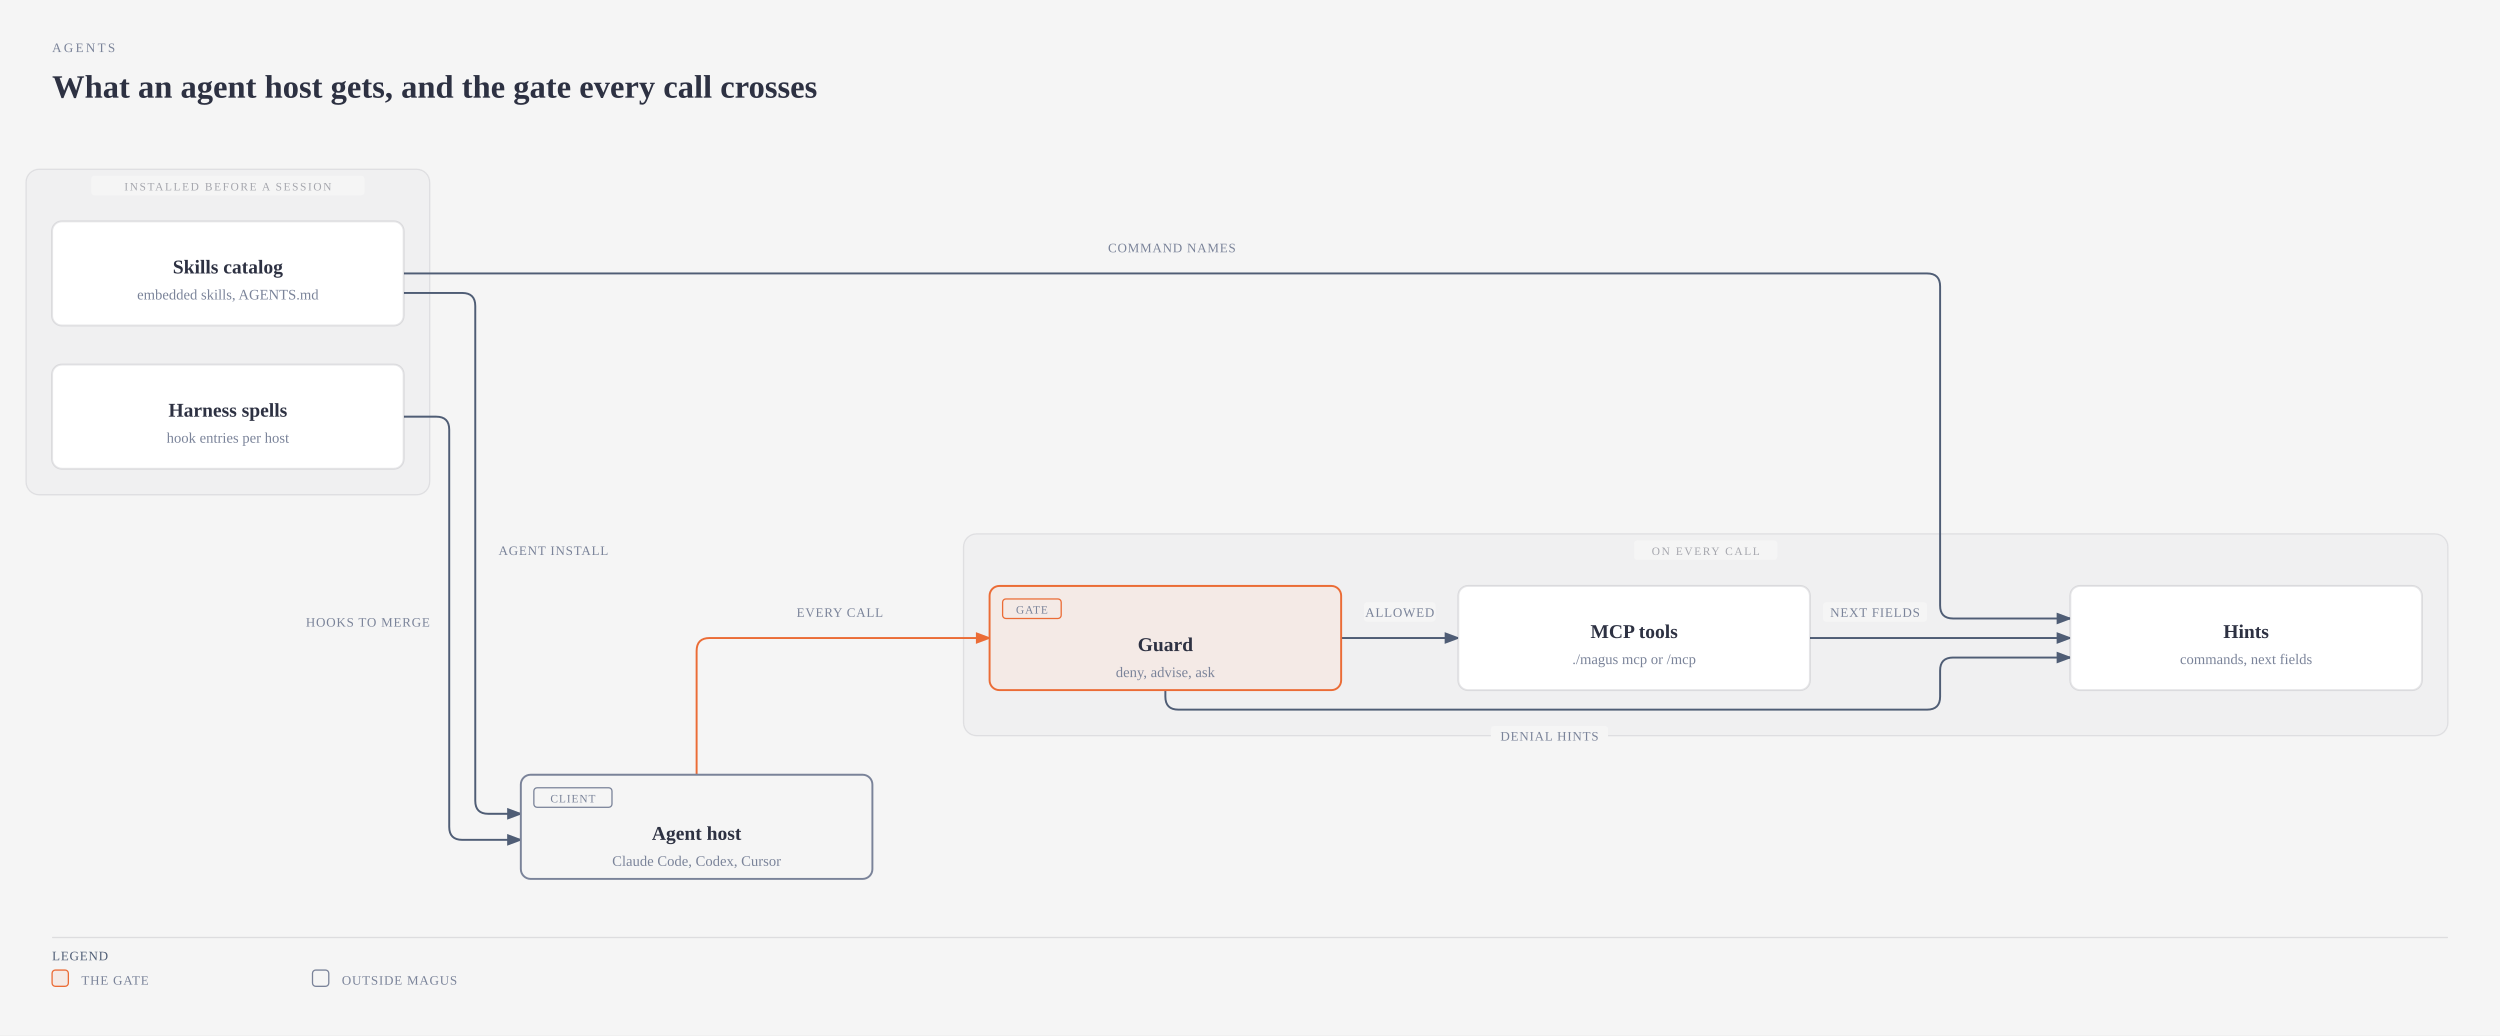
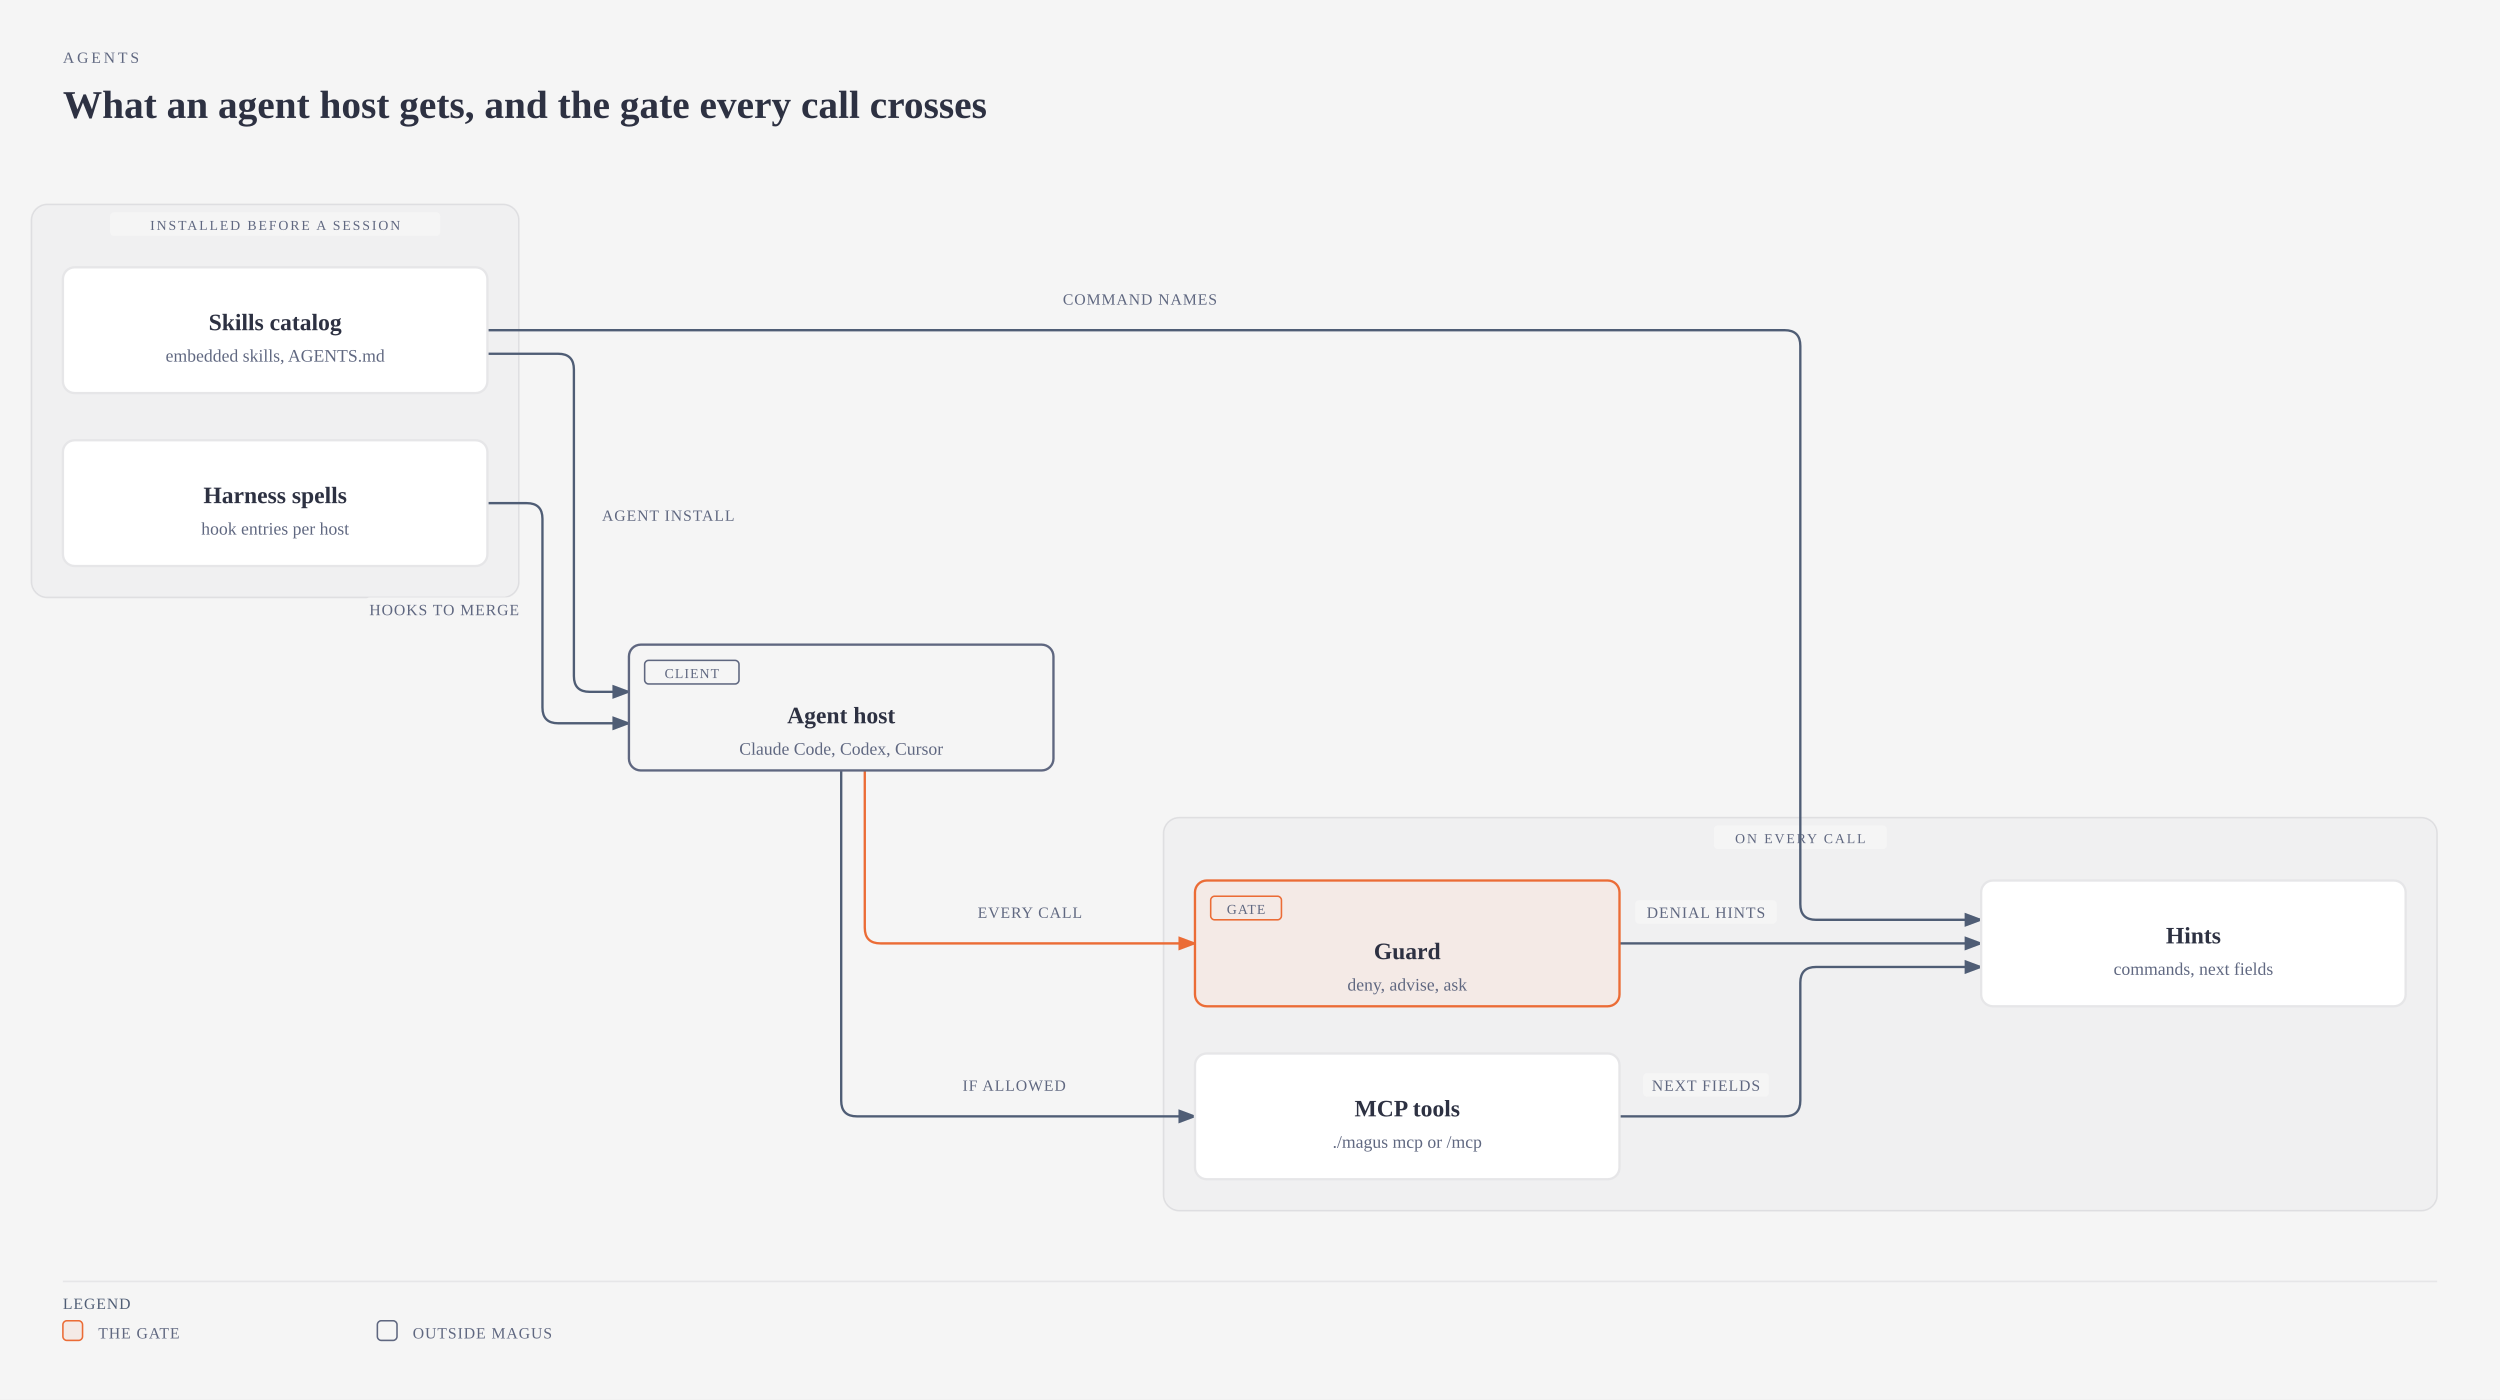
- <svg xmlns="http://www.w3.org/2000/svg" viewBox="0 0 1536 636" width="1536" height="636" role="img" aria-labelledby="agent-surface-title agent-surface-desc" class="magus-diagram">
+ <svg xmlns="http://www.w3.org/2000/svg" viewBox="0 0 1272 712" width="1272" height="712" role="img" aria-labelledby="agent-surface-title agent-surface-desc" class="magus-diagram">
  <defs>
    <marker id="agent-surface-arrow-default" markerWidth="8" markerHeight="6" refX="7" refY="3" orient="auto">
      <polygon points="0 0, 8 3, 0 6" fill="#4f5d75" />
    </marker>
    <marker id="agent-surface-arrow-accent" markerWidth="8" markerHeight="6" refX="7" refY="3" orient="auto">
      <polygon points="0 0, 8 3, 0 6" fill="#eb6c36" />
    </marker>
    <marker id="agent-surface-arrow-link" markerWidth="8" markerHeight="6" refX="7" refY="3" orient="auto">
      <polygon points="0 0, 8 3, 0 6" fill="#2e5aa8" />
    </marker>
  </defs>
  <rect width="100%" height="100%" fill="#f5f5f5" />
-   <text x="32" y="32" fill="#7a8399" font-size="8" font-family="var(--pico-font-family-monospace, monospace)" style="font-variant-ligatures:none" letter-spacing="0.18em">AGENTS</text>
+   <text x="32" y="32" fill="#5f6780" font-size="8" font-family="var(--pico-font-family-monospace, monospace)" style="font-variant-ligatures:none" letter-spacing="0.18em">AGENTS</text>
  <text x="32" y="60" fill="#2d3142" font-size="20" font-weight="600" font-family="var(--pico-font-family, sans-serif)">What an agent host gets, and the gate every call crosses</text>
  <g transform="translate(0,40)">
    <rect x="16" y="64" width="248" height="200" rx="8" fill="#2d3142" fill-opacity="0.02" stroke="#2d3142" stroke-opacity="0.1" stroke-width="0.8" />
    <rect x="56" y="68" width="168" height="12" rx="2" fill="#f5f5f5" />
-     <text x="140" y="77" fill="#2d3142" fill-opacity="0.4" font-size="7" font-family="var(--pico-font-family-monospace, monospace)" style="font-variant-ligatures:none" text-anchor="middle" letter-spacing="0.14em">INSTALLED BEFORE A SESSION</text>
-     <rect x="592" y="288" width="912" height="124" rx="8" fill="#2d3142" fill-opacity="0.02" stroke="#2d3142" stroke-opacity="0.1" stroke-width="0.8" />
-     <rect x="1004" y="292" width="88" height="12" rx="2" fill="#f5f5f5" />
-     <text x="1048" y="301" fill="#2d3142" fill-opacity="0.4" font-size="7" font-family="var(--pico-font-family-monospace, monospace)" style="font-variant-ligatures:none" text-anchor="middle" letter-spacing="0.14em">ON EVERY CALL</text>
-     <path data-edge="skills-&gt;host" id="agent-surface-edge-skills-host" d="M 248 140 L 284 140 Q 292 140 292 148 L 292 452 Q 292 460 300 460 L 320 460" fill="none" stroke="#4f5d75" stroke-width="1.2" marker-end="url(#agent-surface-arrow-default)" />
-     <path data-edge="harness-&gt;host" id="agent-surface-edge-harness-host" d="M 248 216 L 268 216 Q 276 216 276 224 L 276 468 Q 276 476 284 476 L 320 476" fill="none" stroke="#4f5d75" stroke-width="1.2" marker-end="url(#agent-surface-arrow-default)" />
-     <path data-edge="host-&gt;guard" id="agent-surface-edge-host-guard" d="M 428 436 L 428 360 Q 428 352 436 352 L 608 352" fill="none" stroke="#eb6c36" stroke-width="1.2" marker-end="url(#agent-surface-arrow-accent)" />
-     <path data-edge="guard-&gt;mcp" id="agent-surface-edge-guard-mcp" d="M 824 352 L 896 352" fill="none" stroke="#4f5d75" stroke-width="1.2" marker-end="url(#agent-surface-arrow-default)" />
-     <path data-edge="skills-&gt;hint" id="agent-surface-edge-skills-hint" d="M 248 128 L 1184 128 Q 1192 128 1192 136 L 1192 332 Q 1192 340 1200 340 L 1272 340" fill="none" stroke="#4f5d75" stroke-width="1.2" marker-end="url(#agent-surface-arrow-default)" />
-     <path data-edge="guard-&gt;hint" id="agent-surface-edge-guard-hint" d="M 716 384 L 716 388 Q 716 396 724 396 L 1184 396 Q 1192 396 1192 388 L 1192 372 Q 1192 364 1200 364 L 1272 364" fill="none" stroke="#4f5d75" stroke-width="1.2" marker-end="url(#agent-surface-arrow-default)" />
-     <path data-edge="mcp-&gt;hint" id="agent-surface-edge-mcp-hint" d="M 1112 352 L 1272 352" fill="none" stroke="#4f5d75" stroke-width="1.2" marker-end="url(#agent-surface-arrow-default)" />
-     <rect x="302" y="292" width="76" height="12" rx="2" fill="#f5f5f5" />
-     <text x="340" y="301" fill="#7a8399" font-size="8" font-family="var(--pico-font-family-monospace, monospace)" style="font-variant-ligatures:none" text-anchor="middle" letter-spacing="0.06em">AGENT INSTALL</text>
-     <rect x="186" y="336" width="80" height="12" rx="2" fill="#f5f5f5" />
-     <text x="226" y="345" fill="#7a8399" font-size="8" font-family="var(--pico-font-family-monospace, monospace)" style="font-variant-ligatures:none" text-anchor="middle" letter-spacing="0.06em">HOOKS TO MERGE</text>
-     <rect x="486" y="330" width="60" height="12" rx="2" fill="#f5f5f5" />
-     <text x="516" y="339" fill="#7a8399" font-size="8" font-family="var(--pico-font-family-monospace, monospace)" style="font-variant-ligatures:none" text-anchor="middle" letter-spacing="0.06em">EVERY CALL</text>
-     <rect x="838" y="330" width="44" height="12" rx="2" fill="#f5f5f5" />
-     <text x="860" y="339" fill="#7a8399" font-size="8" font-family="var(--pico-font-family-monospace, monospace)" style="font-variant-ligatures:none" text-anchor="middle" letter-spacing="0.06em">ALLOWED</text>
-     <rect x="682" y="106" width="76" height="12" rx="2" fill="#f5f5f5" />
-     <text x="720" y="115" fill="#7a8399" font-size="8" font-family="var(--pico-font-family-monospace, monospace)" style="font-variant-ligatures:none" text-anchor="middle" letter-spacing="0.06em">COMMAND NAMES</text>
-     <rect x="916" y="406" width="72" height="12" rx="2" fill="#f5f5f5" />
-     <text x="952" y="415" fill="#7a8399" font-size="8" font-family="var(--pico-font-family-monospace, monospace)" style="font-variant-ligatures:none" text-anchor="middle" letter-spacing="0.06em">DENIAL HINTS</text>
-     <rect x="1120" y="330" width="64" height="12" rx="2" fill="#f5f5f5" />
-     <text x="1152" y="339" fill="#7a8399" font-size="8" font-family="var(--pico-font-family-monospace, monospace)" style="font-variant-ligatures:none" text-anchor="middle" letter-spacing="0.06em">NEXT FIELDS</text>
-     <g data-node="skills" data-anchor="internal/agent">
+     <text x="140" y="77" fill="#5f6780" font-size="7" font-family="var(--pico-font-family-monospace, monospace)" style="font-variant-ligatures:none" text-anchor="middle" letter-spacing="0.14em">INSTALLED BEFORE A SESSION</text>
+     <rect x="592" y="376" width="648" height="200" rx="8" fill="#2d3142" fill-opacity="0.02" stroke="#2d3142" stroke-opacity="0.1" stroke-width="0.8" />
+     <rect x="872" y="380" width="88" height="12" rx="2" fill="#f5f5f5" />
+     <text x="916" y="389" fill="#5f6780" font-size="7" font-family="var(--pico-font-family-monospace, monospace)" style="font-variant-ligatures:none" text-anchor="middle" letter-spacing="0.14em">ON EVERY CALL</text>
+     <path data-edge="internal/agent-&gt;external:Agent host" id="agent-surface-edge-internal_2fagent-external_3aAgent_20host" d="M 248 140 L 284 140 Q 292 140 292 148 L 292 304 Q 292 312 300 312 L 320 312" fill="none" stroke="#4f5d75" stroke-width="1.2" marker-end="url(#agent-surface-arrow-default)" />
+     <path data-edge="internal/agent-&gt;internal/hint" id="agent-surface-edge-internal_2fagent-internal_2fhint" d="M 248 128 L 908 128 Q 916 128 916 136 L 916 420 Q 916 428 924 428 L 1008 428" fill="none" stroke="#4f5d75" stroke-width="1.2" marker-end="url(#agent-surface-arrow-default)" />
+     <path data-edge="external:Harness spells-&gt;external:Agent host" id="agent-surface-edge-external_3aHarness_20spells-external_3aAgent_20host" d="M 248 216 L 268 216 Q 276 216 276 224 L 276 320 Q 276 328 284 328 L 320 328" fill="none" stroke="#4f5d75" stroke-width="1.2" marker-end="url(#agent-surface-arrow-default)" />
+     <path data-edge="external:Agent host-&gt;internal/guard" id="agent-surface-edge-external_3aAgent_20host-internal_2fguard" d="M 440 352 L 440 432 Q 440 440 448 440 L 608 440" fill="none" stroke="#eb6c36" stroke-width="1.2" marker-end="url(#agent-surface-arrow-accent)" />
+     <path data-edge="external:Agent host-&gt;group:MCP tools" id="agent-surface-edge-external_3aAgent_20host-group_3aMCP_20tools" d="M 428 352 L 428 520 Q 428 528 436 528 L 608 528" fill="none" stroke="#4f5d75" stroke-width="1.2" marker-end="url(#agent-surface-arrow-default)" />
+     <path data-edge="internal/guard-&gt;internal/hint" id="agent-surface-edge-internal_2fguard-internal_2fhint" d="M 824 440 L 1008 440" fill="none" stroke="#4f5d75" stroke-width="1.2" marker-end="url(#agent-surface-arrow-default)" />
+     <path data-edge="group:MCP tools-&gt;internal/hint" id="agent-surface-edge-group_3aMCP_20tools-internal_2fhint" d="M 824 528 L 908 528 Q 916 528 916 520 L 916 460 Q 916 452 924 452 L 1008 452" fill="none" stroke="#4f5d75" stroke-width="1.2" marker-end="url(#agent-surface-arrow-default)" />
+     <rect x="302" y="216" width="76" height="12" rx="2" fill="#f5f5f5" />
+     <text x="340" y="225" fill="#5f6780" font-size="8" font-family="var(--pico-font-family-monospace, monospace)" style="font-variant-ligatures:none" text-anchor="middle" letter-spacing="0.06em">AGENT INSTALL</text>
+     <rect x="542" y="106" width="76" height="12" rx="2" fill="#f5f5f5" />
+     <text x="580" y="115" fill="#5f6780" font-size="8" font-family="var(--pico-font-family-monospace, monospace)" style="font-variant-ligatures:none" text-anchor="middle" letter-spacing="0.06em">COMMAND NAMES</text>
+     <rect x="186" y="264" width="80" height="12" rx="2" fill="#f5f5f5" />
+     <text x="226" y="273" fill="#5f6780" font-size="8" font-family="var(--pico-font-family-monospace, monospace)" style="font-variant-ligatures:none" text-anchor="middle" letter-spacing="0.06em">HOOKS TO MERGE</text>
+     <rect x="494" y="418" width="60" height="12" rx="2" fill="#f5f5f5" />
+     <text x="524" y="427" fill="#5f6780" font-size="8" font-family="var(--pico-font-family-monospace, monospace)" style="font-variant-ligatures:none" text-anchor="middle" letter-spacing="0.06em">EVERY CALL</text>
+     <rect x="486" y="506" width="60" height="12" rx="2" fill="#f5f5f5" />
+     <text x="516" y="515" fill="#5f6780" font-size="8" font-family="var(--pico-font-family-monospace, monospace)" style="font-variant-ligatures:none" text-anchor="middle" letter-spacing="0.06em">IF ALLOWED</text>
+     <rect x="832" y="418" width="72" height="12" rx="2" fill="#f5f5f5" />
+     <text x="868" y="427" fill="#5f6780" font-size="8" font-family="var(--pico-font-family-monospace, monospace)" style="font-variant-ligatures:none" text-anchor="middle" letter-spacing="0.06em">DENIAL HINTS</text>
+     <rect x="836" y="506" width="64" height="12" rx="2" fill="#f5f5f5" />
+     <text x="868" y="515" fill="#5f6780" font-size="8" font-family="var(--pico-font-family-monospace, monospace)" style="font-variant-ligatures:none" text-anchor="middle" letter-spacing="0.06em">NEXT FIELDS</text>
+     <g data-node="internal/agent" data-anchor="internal/agent">
      <rect x="32" y="96" width="216" height="64" rx="6" fill="#f5f5f5" />
-       <rect x="32" y="96" width="216" height="64" rx="6" fill="#ffffff" stroke="rgba(45,49,66,0.12)" stroke-width="1.2" />
+       <rect x="32" y="96" width="216" height="64" rx="6" fill="#ffffff" stroke="#e6e6e8" stroke-width="1.2" />
      <text x="140" y="128" fill="#2d3142" font-size="12" font-weight="600" font-family="var(--pico-font-family, sans-serif)" text-anchor="middle">Skills catalog</text>
-       <text x="140" y="144" fill="#7a8399" font-size="9" font-family="var(--pico-font-family-monospace, monospace)" style="font-variant-ligatures:none" text-anchor="middle">embedded skills, AGENTS.md</text>
+       <text x="140" y="144" fill="#5f6780" font-size="9" font-family="var(--pico-font-family-monospace, monospace)" style="font-variant-ligatures:none" text-anchor="middle">embedded skills, AGENTS.md</text>
    </g>
-     <g data-node="harness" data-anchor="spells/harness">
+     <g data-node="external:Harness spells">
      <rect x="32" y="184" width="216" height="64" rx="6" fill="#f5f5f5" />
-       <rect x="32" y="184" width="216" height="64" rx="6" fill="#ffffff" stroke="rgba(45,49,66,0.12)" stroke-width="1.2" />
+       <rect x="32" y="184" width="216" height="64" rx="6" fill="#ffffff" stroke="#e6e6e8" stroke-width="1.2" />
      <text x="140" y="216" fill="#2d3142" font-size="12" font-weight="600" font-family="var(--pico-font-family, sans-serif)" text-anchor="middle">Harness spells</text>
-       <text x="140" y="232" fill="#7a8399" font-size="9" font-family="var(--pico-font-family-monospace, monospace)" style="font-variant-ligatures:none" text-anchor="middle">hook entries per host</text>
+       <text x="140" y="232" fill="#5f6780" font-size="9" font-family="var(--pico-font-family-monospace, monospace)" style="font-variant-ligatures:none" text-anchor="middle">hook entries per host</text>
    </g>
-     <g data-node="host">
-       <rect x="320" y="436" width="216" height="64" rx="6" fill="#f5f5f5" />
-       <rect x="320" y="436" width="216" height="64" rx="6" fill="#f5f5f5" stroke="#7a8399" stroke-width="1.2" />
-       <rect x="328" y="444" width="48" height="12" rx="2" fill="none" stroke="#7a8399" stroke-width="0.8" />
-       <text x="352" y="453" fill="#7a8399" font-size="7" font-family="var(--pico-font-family-monospace, monospace)" style="font-variant-ligatures:none" text-anchor="middle" letter-spacing="0.08em">CLIENT</text>
-       <text x="428" y="476" fill="#2d3142" font-size="12" font-weight="600" font-family="var(--pico-font-family, sans-serif)" text-anchor="middle">Agent host</text>
-       <text x="428" y="492" fill="#7a8399" font-size="9" font-family="var(--pico-font-family-monospace, monospace)" style="font-variant-ligatures:none" text-anchor="middle">Claude Code, Codex, Cursor</text>
+     <g data-node="external:Agent host">
+       <rect x="320" y="288" width="216" height="64" rx="6" fill="#f5f5f5" />
+       <rect x="320" y="288" width="216" height="64" rx="6" fill="#f5f5f5" stroke="#5f6780" stroke-width="1.2" />
+       <rect x="328" y="296" width="48" height="12" rx="2" fill="none" stroke="#5f6780" stroke-width="0.8" />
+       <text x="352" y="305" fill="#5f6780" font-size="7" font-family="var(--pico-font-family-monospace, monospace)" style="font-variant-ligatures:none" text-anchor="middle" letter-spacing="0.08em">CLIENT</text>
+       <text x="428" y="328" fill="#2d3142" font-size="12" font-weight="600" font-family="var(--pico-font-family, sans-serif)" text-anchor="middle">Agent host</text>
+       <text x="428" y="344" fill="#5f6780" font-size="9" font-family="var(--pico-font-family-monospace, monospace)" style="font-variant-ligatures:none" text-anchor="middle">Claude Code, Codex, Cursor</text>
    </g>
-     <g data-node="guard" data-anchor="internal/guard">
-       <rect x="608" y="320" width="216" height="64" rx="6" fill="#f5f5f5" />
-       <rect x="608" y="320" width="216" height="64" rx="6" fill="rgba(235,108,54,0.08)" stroke="#eb6c36" stroke-width="1.2" />
-       <rect x="616" y="328" width="36" height="12" rx="2" fill="none" stroke="#eb6c36" stroke-width="0.8" />
-       <text x="634" y="337" fill="#7a8399" font-size="7" font-family="var(--pico-font-family-monospace, monospace)" style="font-variant-ligatures:none" text-anchor="middle" letter-spacing="0.08em">GATE</text>
-       <text x="716" y="360" fill="#2d3142" font-size="12" font-weight="600" font-family="var(--pico-font-family, sans-serif)" text-anchor="middle">Guard</text>
-       <text x="716" y="376" fill="#7a8399" font-size="9" font-family="var(--pico-font-family-monospace, monospace)" style="font-variant-ligatures:none" text-anchor="middle">deny, advise, ask</text>
+     <g data-node="internal/guard" data-anchor="internal/guard">
+       <rect x="608" y="408" width="216" height="64" rx="6" fill="#f5f5f5" />
+       <rect x="608" y="408" width="216" height="64" rx="6" fill="#f4eae6" stroke="#eb6c36" stroke-width="1.2" />
+       <rect x="616" y="416" width="36" height="12" rx="2" fill="none" stroke="#eb6c36" stroke-width="0.8" />
+       <text x="634" y="425" fill="#5f6780" font-size="7" font-family="var(--pico-font-family-monospace, monospace)" style="font-variant-ligatures:none" text-anchor="middle" letter-spacing="0.08em">GATE</text>
+       <text x="716" y="448" fill="#2d3142" font-size="12" font-weight="600" font-family="var(--pico-font-family, sans-serif)" text-anchor="middle">Guard</text>
+       <text x="716" y="464" fill="#5f6780" font-size="9" font-family="var(--pico-font-family-monospace, monospace)" style="font-variant-ligatures:none" text-anchor="middle">deny, advise, ask</text>
    </g>
-     <g data-node="mcp" data-anchor="internal/handler/mcp">
-       <rect x="896" y="320" width="216" height="64" rx="6" fill="#f5f5f5" />
-       <rect x="896" y="320" width="216" height="64" rx="6" fill="#ffffff" stroke="rgba(45,49,66,0.12)" stroke-width="1.2" />
-       <text x="1004" y="352" fill="#2d3142" font-size="12" font-weight="600" font-family="var(--pico-font-family, sans-serif)" text-anchor="middle">MCP tools</text>
-       <text x="1004" y="368" fill="#7a8399" font-size="9" font-family="var(--pico-font-family-monospace, monospace)" style="font-variant-ligatures:none" text-anchor="middle">./magus mcp or /mcp</text>
+     <g data-node="group:MCP tools">
+       <rect x="608" y="496" width="216" height="64" rx="6" fill="#f5f5f5" />
+       <rect x="608" y="496" width="216" height="64" rx="6" fill="#ffffff" stroke="#e6e6e8" stroke-width="1.2" />
+       <text x="716" y="528" fill="#2d3142" font-size="12" font-weight="600" font-family="var(--pico-font-family, sans-serif)" text-anchor="middle">MCP tools</text>
+       <text x="716" y="544" fill="#5f6780" font-size="9" font-family="var(--pico-font-family-monospace, monospace)" style="font-variant-ligatures:none" text-anchor="middle">./magus mcp or /mcp</text>
    </g>
-     <g data-node="hint" data-anchor="internal/hint">
-       <rect x="1272" y="320" width="216" height="64" rx="6" fill="#f5f5f5" />
-       <rect x="1272" y="320" width="216" height="64" rx="6" fill="#ffffff" stroke="rgba(45,49,66,0.12)" stroke-width="1.2" />
-       <text x="1380" y="352" fill="#2d3142" font-size="12" font-weight="600" font-family="var(--pico-font-family, sans-serif)" text-anchor="middle">Hints</text>
-       <text x="1380" y="368" fill="#7a8399" font-size="9" font-family="var(--pico-font-family-monospace, monospace)" style="font-variant-ligatures:none" text-anchor="middle">commands, next fields</text>
+     <g data-node="internal/hint" data-anchor="internal/hint">
+       <rect x="1008" y="408" width="216" height="64" rx="6" fill="#f5f5f5" />
+       <rect x="1008" y="408" width="216" height="64" rx="6" fill="#ffffff" stroke="#e6e6e8" stroke-width="1.2" />
+       <text x="1116" y="440" fill="#2d3142" font-size="12" font-weight="600" font-family="var(--pico-font-family, sans-serif)" text-anchor="middle">Hints</text>
+       <text x="1116" y="456" fill="#5f6780" font-size="9" font-family="var(--pico-font-family-monospace, monospace)" style="font-variant-ligatures:none" text-anchor="middle">commands, next fields</text>
    </g>
-     <line x1="32" y1="536" x2="1504" y2="536" stroke="rgba(45,49,66,0.12)" stroke-width="0.8" />
-     <text x="32" y="550" fill="#4f5d75" font-size="8" font-family="var(--pico-font-family-monospace, monospace)" style="font-variant-ligatures:none" letter-spacing="0.06em">LEGEND</text>
-     <rect x="32" y="556" width="10" height="10" rx="2" fill="rgba(235,108,54,0.08)" stroke="#eb6c36" stroke-width="0.8" />
-     <text x="50" y="565" fill="#7a8399" font-size="8" font-family="var(--pico-font-family-monospace, monospace)" style="font-variant-ligatures:none" letter-spacing="0.06em">THE GATE</text>
-     <rect x="192" y="556" width="10" height="10" rx="2" fill="#f5f5f5" stroke="#7a8399" stroke-width="0.8" />
-     <text x="210" y="565" fill="#7a8399" font-size="8" font-family="var(--pico-font-family-monospace, monospace)" style="font-variant-ligatures:none" letter-spacing="0.06em">OUTSIDE MAGUS</text>
+     <line x1="32" y1="612" x2="1240" y2="612" stroke="#e6e6e8" stroke-width="0.8" />
+     <text x="32" y="626" fill="#4f5d75" font-size="8" font-family="var(--pico-font-family-monospace, monospace)" style="font-variant-ligatures:none" letter-spacing="0.06em">LEGEND</text>
+     <rect x="32" y="632" width="10" height="10" rx="2" fill="#f4eae6" stroke="#eb6c36" stroke-width="0.8" />
+     <text x="50" y="641" fill="#5f6780" font-size="8" font-family="var(--pico-font-family-monospace, monospace)" style="font-variant-ligatures:none" letter-spacing="0.06em">THE GATE</text>
+     <rect x="192" y="632" width="10" height="10" rx="2" fill="#f5f5f5" stroke="#5f6780" stroke-width="0.8" />
+     <text x="210" y="641" fill="#5f6780" font-size="8" font-family="var(--pico-font-family-monospace, monospace)" style="font-variant-ligatures:none" letter-spacing="0.06em">OUTSIDE MAGUS</text>
  </g>
</svg>
